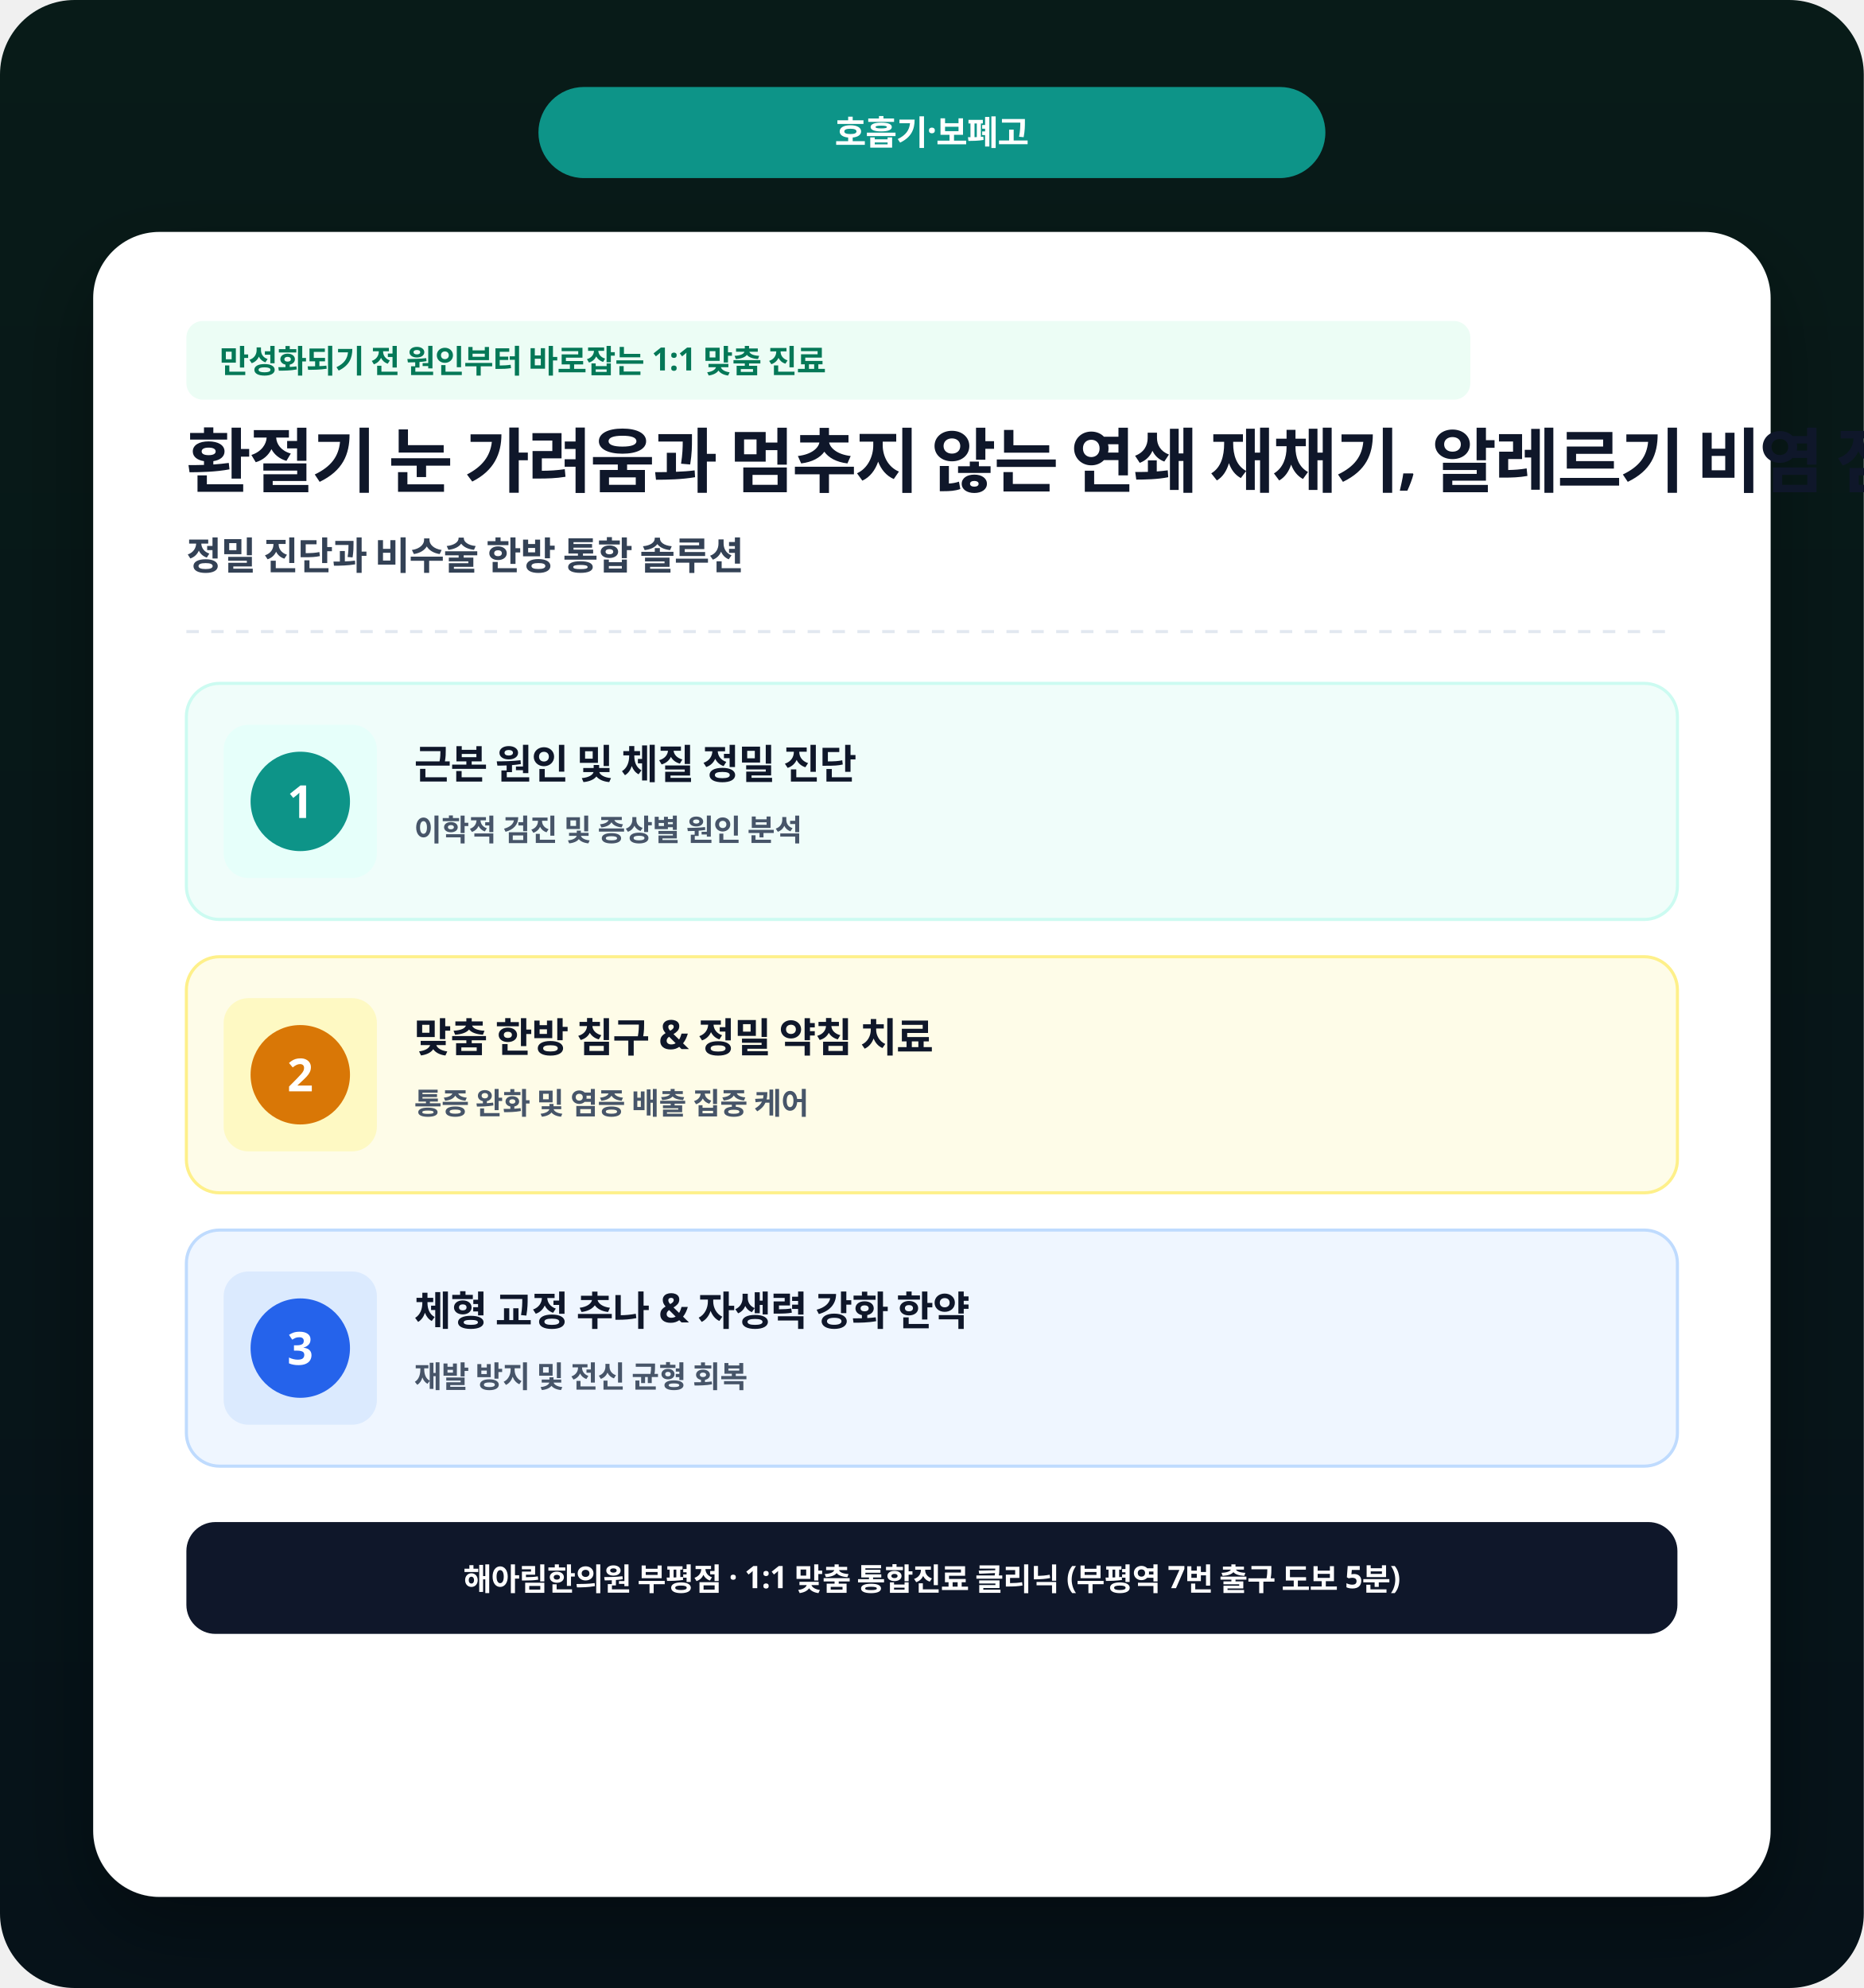
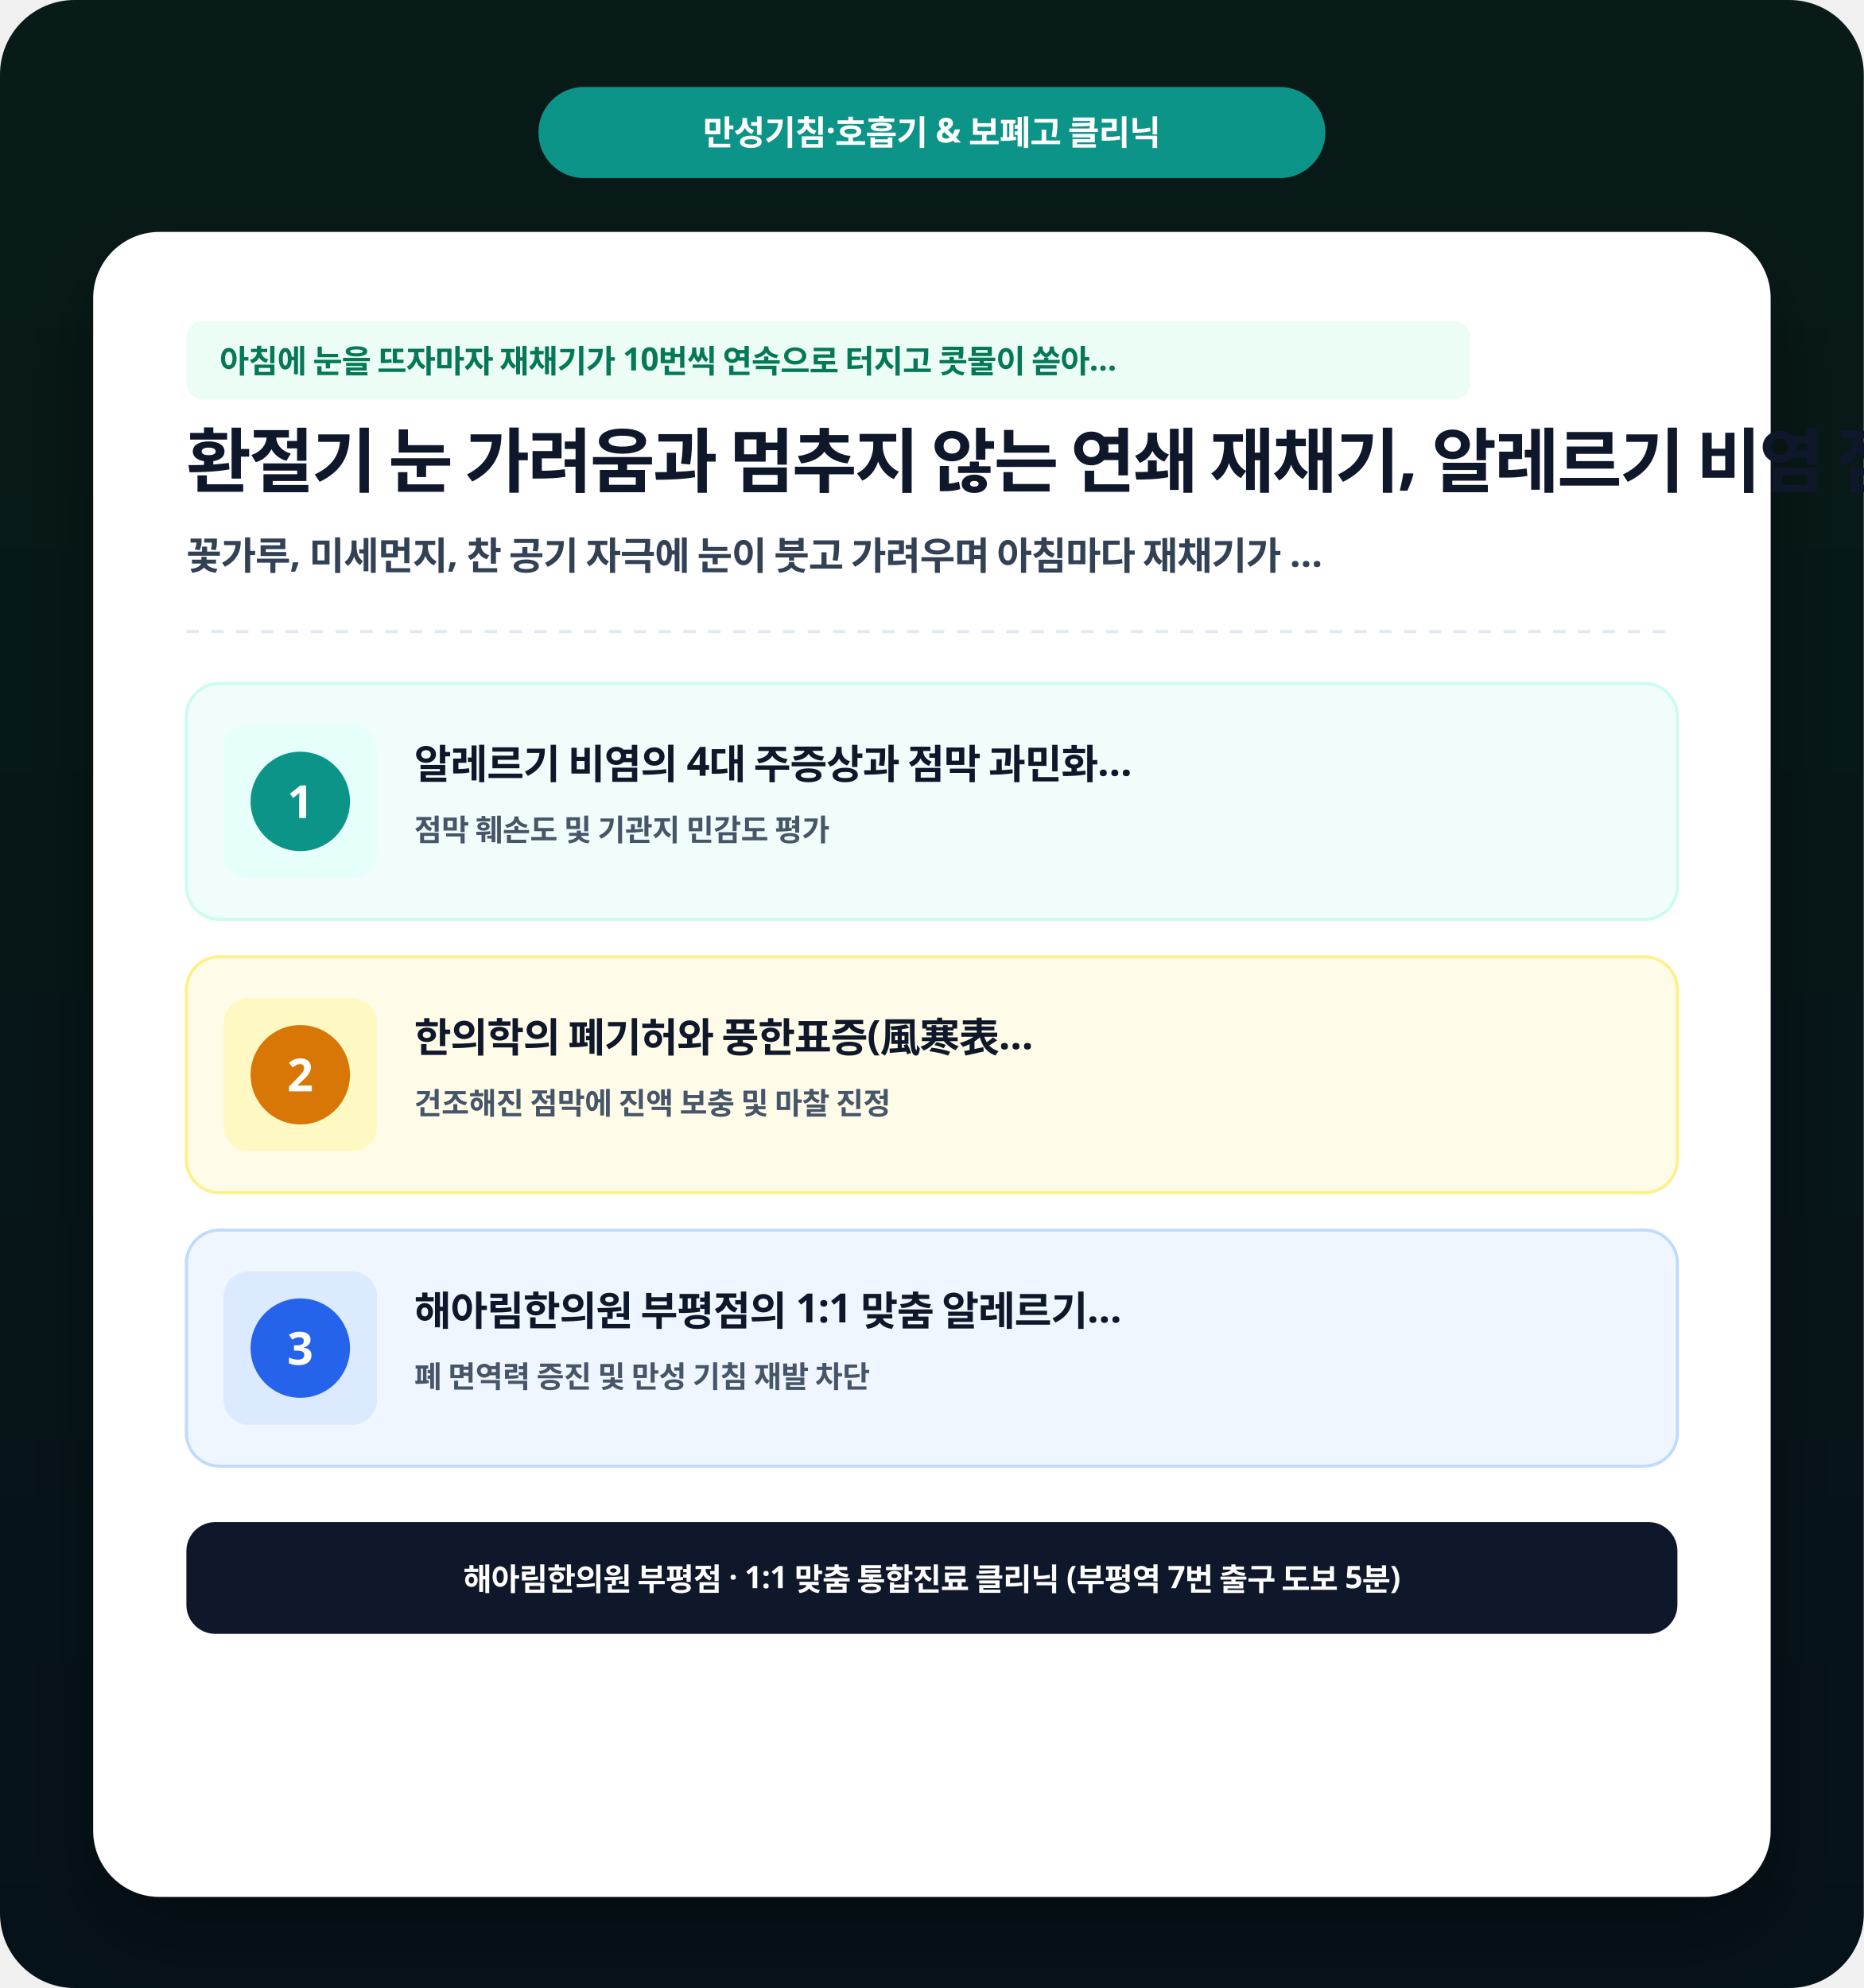
<svg xmlns="http://www.w3.org/2000/svg" width="900" height="960" viewBox="0 0 900 960">
  <defs>
    <linearGradient id="bgGrad" x1="0%" y1="0%" x2="0%" y2="100%">
      <stop offset="0%" stop-color="#081b18" />
      <stop offset="100%" stop-color="#061219" />
    </linearGradient>
    <filter id="cardShadow" x="-10%" y="-10%" width="120%" height="120%">
      <feDropShadow dx="0" dy="16" stdDeviation="20" flood-color="#000000" flood-opacity="0.35" />
    </filter>
  </defs>
  <rect x="0" y="0" width="900" height="960" rx="36" fill="url(#bgGrad)" />
  <g transform="translate(450, 64)">
    <rect x="-190" y="-22" width="380" height="44" rx="22" fill="#0d9488" />
    <text x="0" y="6" font-size="16.5" font-weight="900" fill="#ffffff" text-anchor="middle" font-family="Pretendard, 'Malgun Gothic', sans-serif" letter-spacing="-0.02em">
-       호흡기·보폐고
+       만성기침·호흡기 &amp; 보폐고 클리닉
    </text>
  </g>
  <g filter="url(#cardShadow)">
    <rect x="45" y="112" width="810" height="804" rx="32" fill="#ffffff" />
  </g>
  <g transform="translate(90, 155)">
    <rect x="0" y="0" width="620" height="38" rx="8" fill="#ecfdf5" />
    <text x="16" y="25" font-size="15.5" font-weight="900" fill="#047857" font-family="Pretendard, 'Malgun Gothic', sans-serif" letter-spacing="-0.02em">
-       만성화되기 전 원인부터 바로잡는 1:1 맞춤 진료
+       아침에 눈을 뜨자마자 재채기가 10번씩 연속으로 터지고 콧물이 쏟아…
    </text>
  </g>
  <g transform="translate(90, 235)">
    <text font-size="34" font-weight="900" fill="#0f172a" font-family="Pretendard, 'Malgun Gothic', sans-serif" letter-spacing="-0.03em">
      환절기 눈 가려움과 멈추지 않는 연쇄 재채기, 알레르기 비염 점막 면역 보폐고
    </text>
  </g>
  <g transform="translate(90, 275)">
    <text font-size="18.5" font-weight="800" fill="#334155" font-family="Pretendard, 'Malgun Gothic', sans-serif" letter-spacing="-0.02em">
-       정밀 진단과 비수술 한방 통합 솔루션
+       꽃가루, 미세먼지, 찬 공기 자극에 눈이 붓고 가려우며 아침마다 재채기가 …
    </text>
  </g>
  <line x1="90" y1="305" x2="810" y2="305" stroke="#e2e8f0" stroke-width="1.5" stroke-dasharray="6,6" />
  <g transform="translate(90, 330)">
    <rect x="0" y="0" width="720" height="114" rx="16" fill="#f0fdfa" stroke="#ccfbf1" stroke-width="1.5" />
    <rect x="18" y="20" width="74" height="74" rx="12" fill="#e6fffa" />
    <circle cx="55" cy="57" r="24" fill="#0d9488" />
    <text x="55" y="65" font-size="22" font-weight="900" fill="#ffffff" text-anchor="middle" font-family="Pretendard, 'Malgun Gothic', sans-serif">1</text>
    <text x="110" y="46" font-size="19.5" font-weight="900" fill="#0f172a" font-family="Pretendard, 'Malgun Gothic', sans-serif" letter-spacing="-0.02em">
-       근본 원인 및 체질 정밀 진단
+       알레르기 비염의 4대 주증상과 점막 과민화…
    </text>
    <text x="110" y="76" font-size="14.5" font-weight="600" fill="#475569" font-family="Pretendard, 'Malgun Gothic', sans-serif" letter-spacing="-0.01em">
-       이학적 검진 및 증상별 원인 분석
+       점막 훼손도 및 기관지 민감도 평가
    </text>
  </g>
  <g transform="translate(90, 462)">
    <rect x="0" y="0" width="720" height="114" rx="16" fill="#fefce8" stroke="#fef08a" stroke-width="1.5" />
    <rect x="18" y="20" width="74" height="74" rx="12" fill="#fef9c3" />
    <circle cx="55" cy="57" r="24" fill="#d97706" />
    <text x="55" y="65" font-size="22" font-weight="900" fill="#ffffff" text-anchor="middle" font-family="Pretendard, 'Malgun Gothic', sans-serif">2</text>
    <text x="110" y="46" font-size="19.5" font-weight="900" fill="#0f172a" font-family="Pretendard, 'Malgun Gothic', sans-serif" letter-spacing="-0.02em">
-       맞춤 한방 침구 &amp; 정밀 약침 치료
+       한의학의 폐기허와 풍한표증(風寒表…
    </text>
    <text x="110" y="76" font-size="14.5" font-weight="600" fill="#475569" font-family="Pretendard, 'Malgun Gothic', sans-serif" letter-spacing="-0.01em">
-       통증 완화 및 염증 배출 집중 케어
+       건조해진 점막에 진액 보충 및 마찰 진정
    </text>
  </g>
  <g transform="translate(90, 594)">
    <rect x="0" y="0" width="720" height="114" rx="16" fill="#eff6ff" stroke="#bfdbfe" stroke-width="1.5" />
    <rect x="18" y="20" width="74" height="74" rx="12" fill="#dbeafe" />
    <circle cx="55" cy="57" r="24" fill="#2563eb" />
    <text x="55" y="65" font-size="22" font-weight="900" fill="#ffffff" text-anchor="middle" font-family="Pretendard, 'Malgun Gothic', sans-serif">3</text>
    <text x="110" y="46" font-size="19.5" font-weight="900" fill="#0f172a" font-family="Pretendard, 'Malgun Gothic', sans-serif" letter-spacing="-0.02em">
-       체형 교정 추나 &amp; 자생력 강화 한약
+       해아림한의원 부평점의 1:1 맞춤 알레르기…
    </text>
    <text x="110" y="76" font-size="14.5" font-weight="600" fill="#475569" font-family="Pretendard, 'Malgun Gothic', sans-serif" letter-spacing="-0.01em">
-       재발 방지 및 전신 균형 회복
+       폐 면역력 증진 및 만성 기침 재발 차단
    </text>
  </g>
  <g transform="translate(90, 735)">
    <rect x="0" y="0" width="720" height="54" rx="14" fill="#0f172a" />
    <text x="360" y="33" font-size="15" font-weight="800" fill="#ffffff" text-anchor="middle" font-family="Pretendard, 'Malgun Gothic', sans-serif" letter-spacing="-0.02em">
      해아림한의원 부평점 · 1:1 맞춤 통합진료 클리닉 (부평역 7번 출구 도보 5분)
    </text>
  </g>
</svg>
